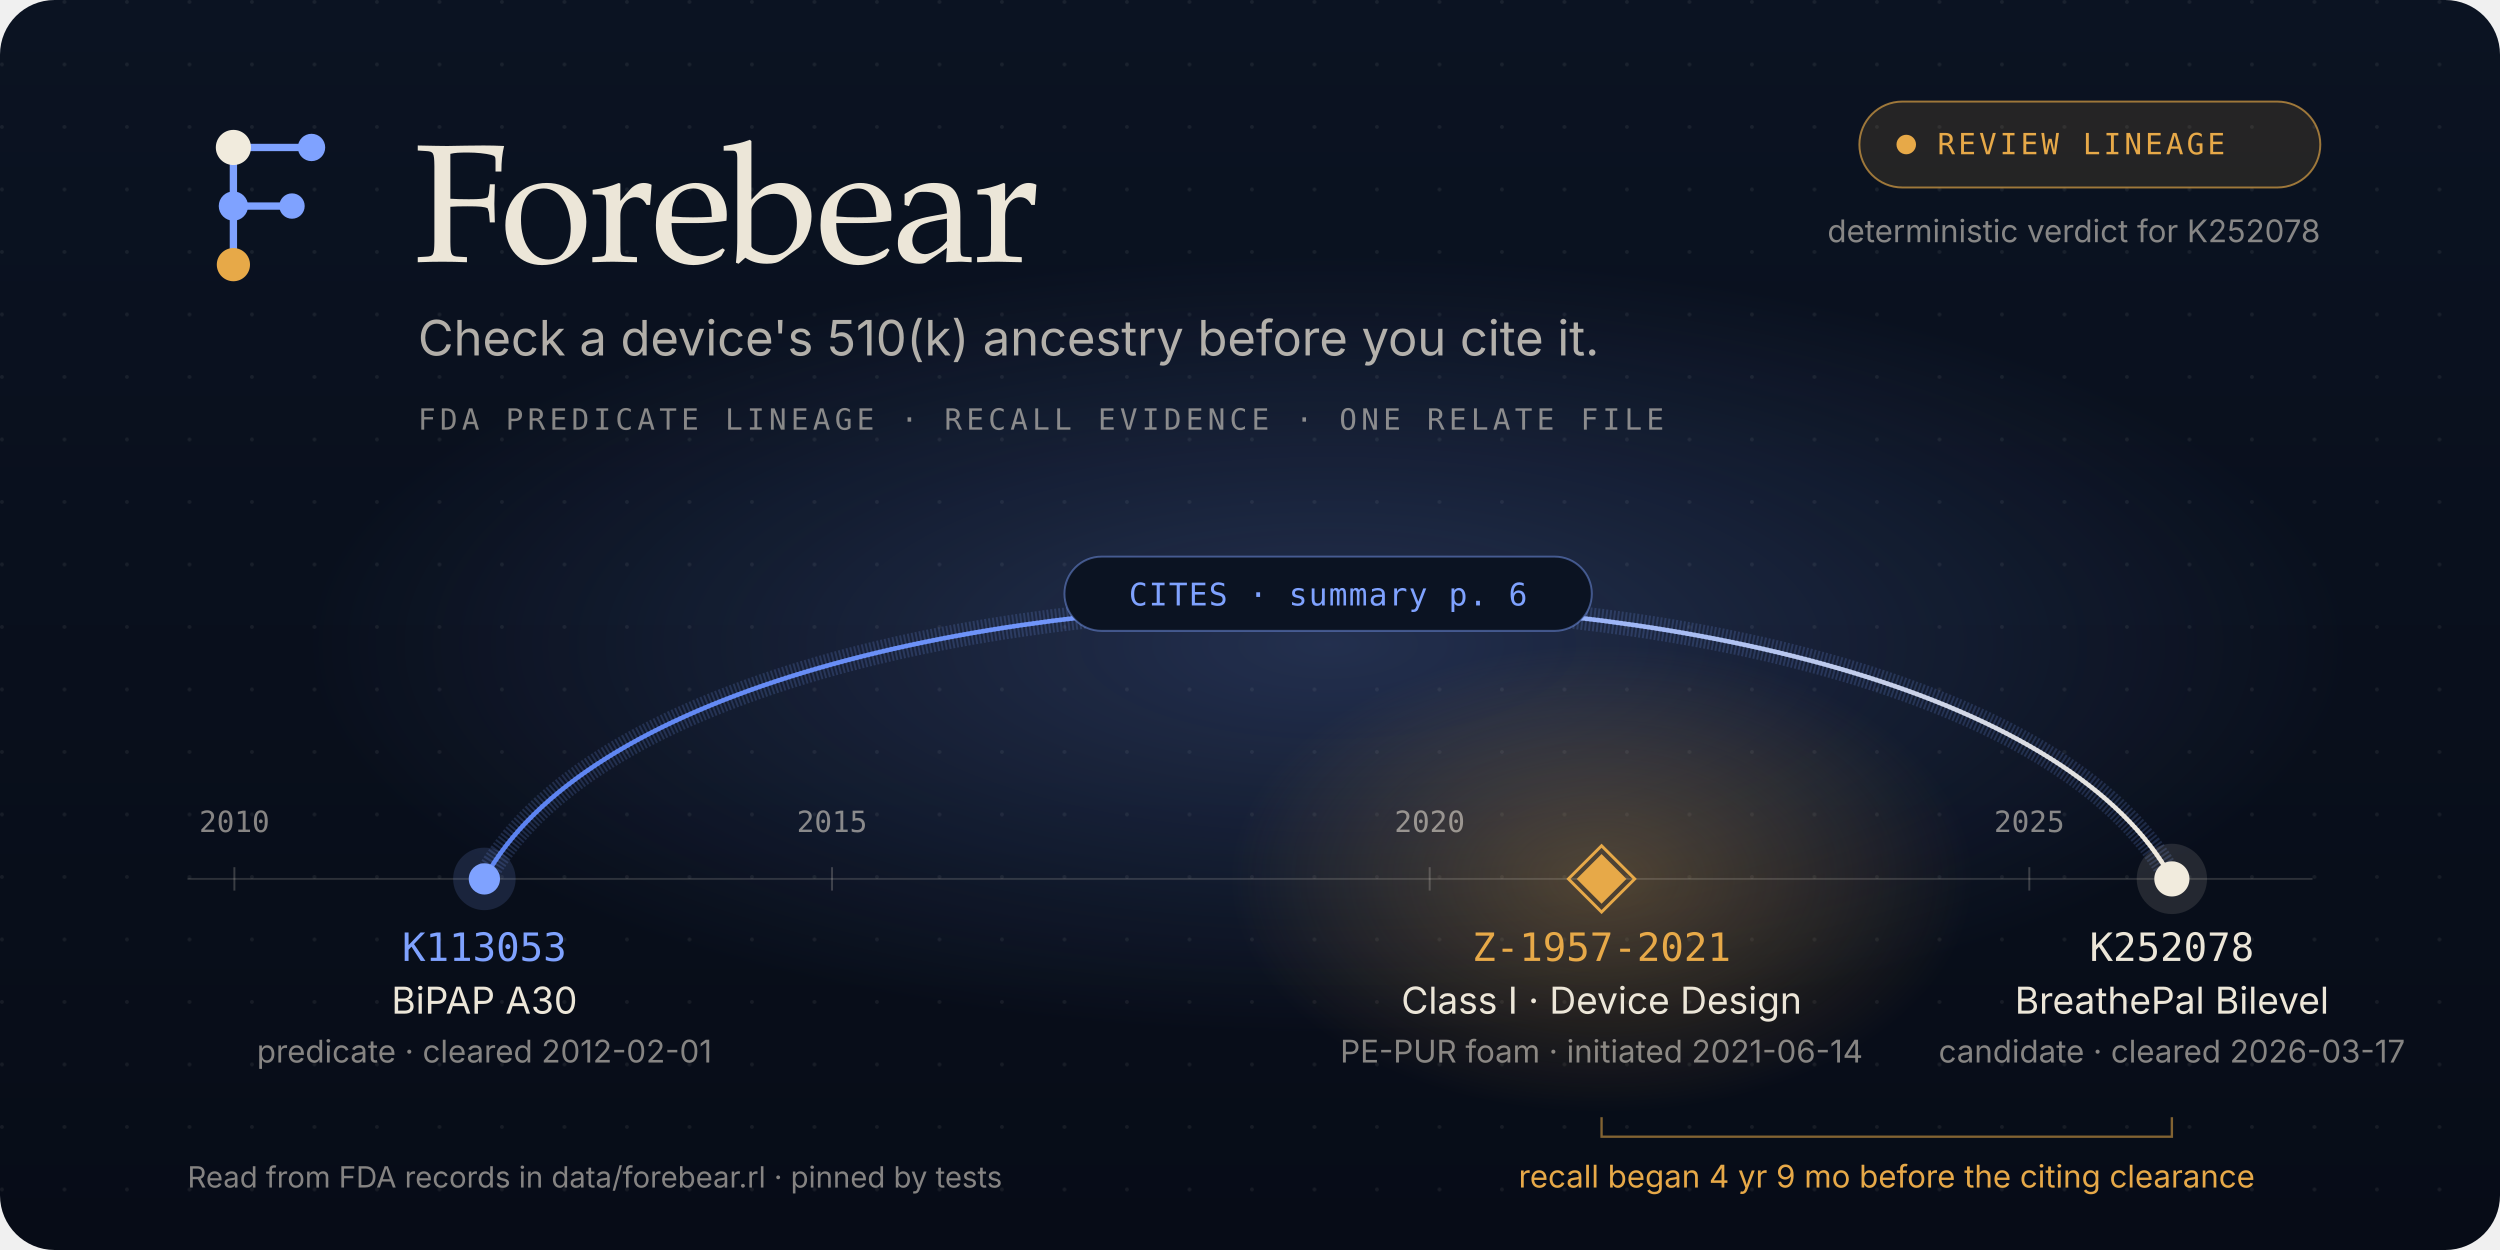
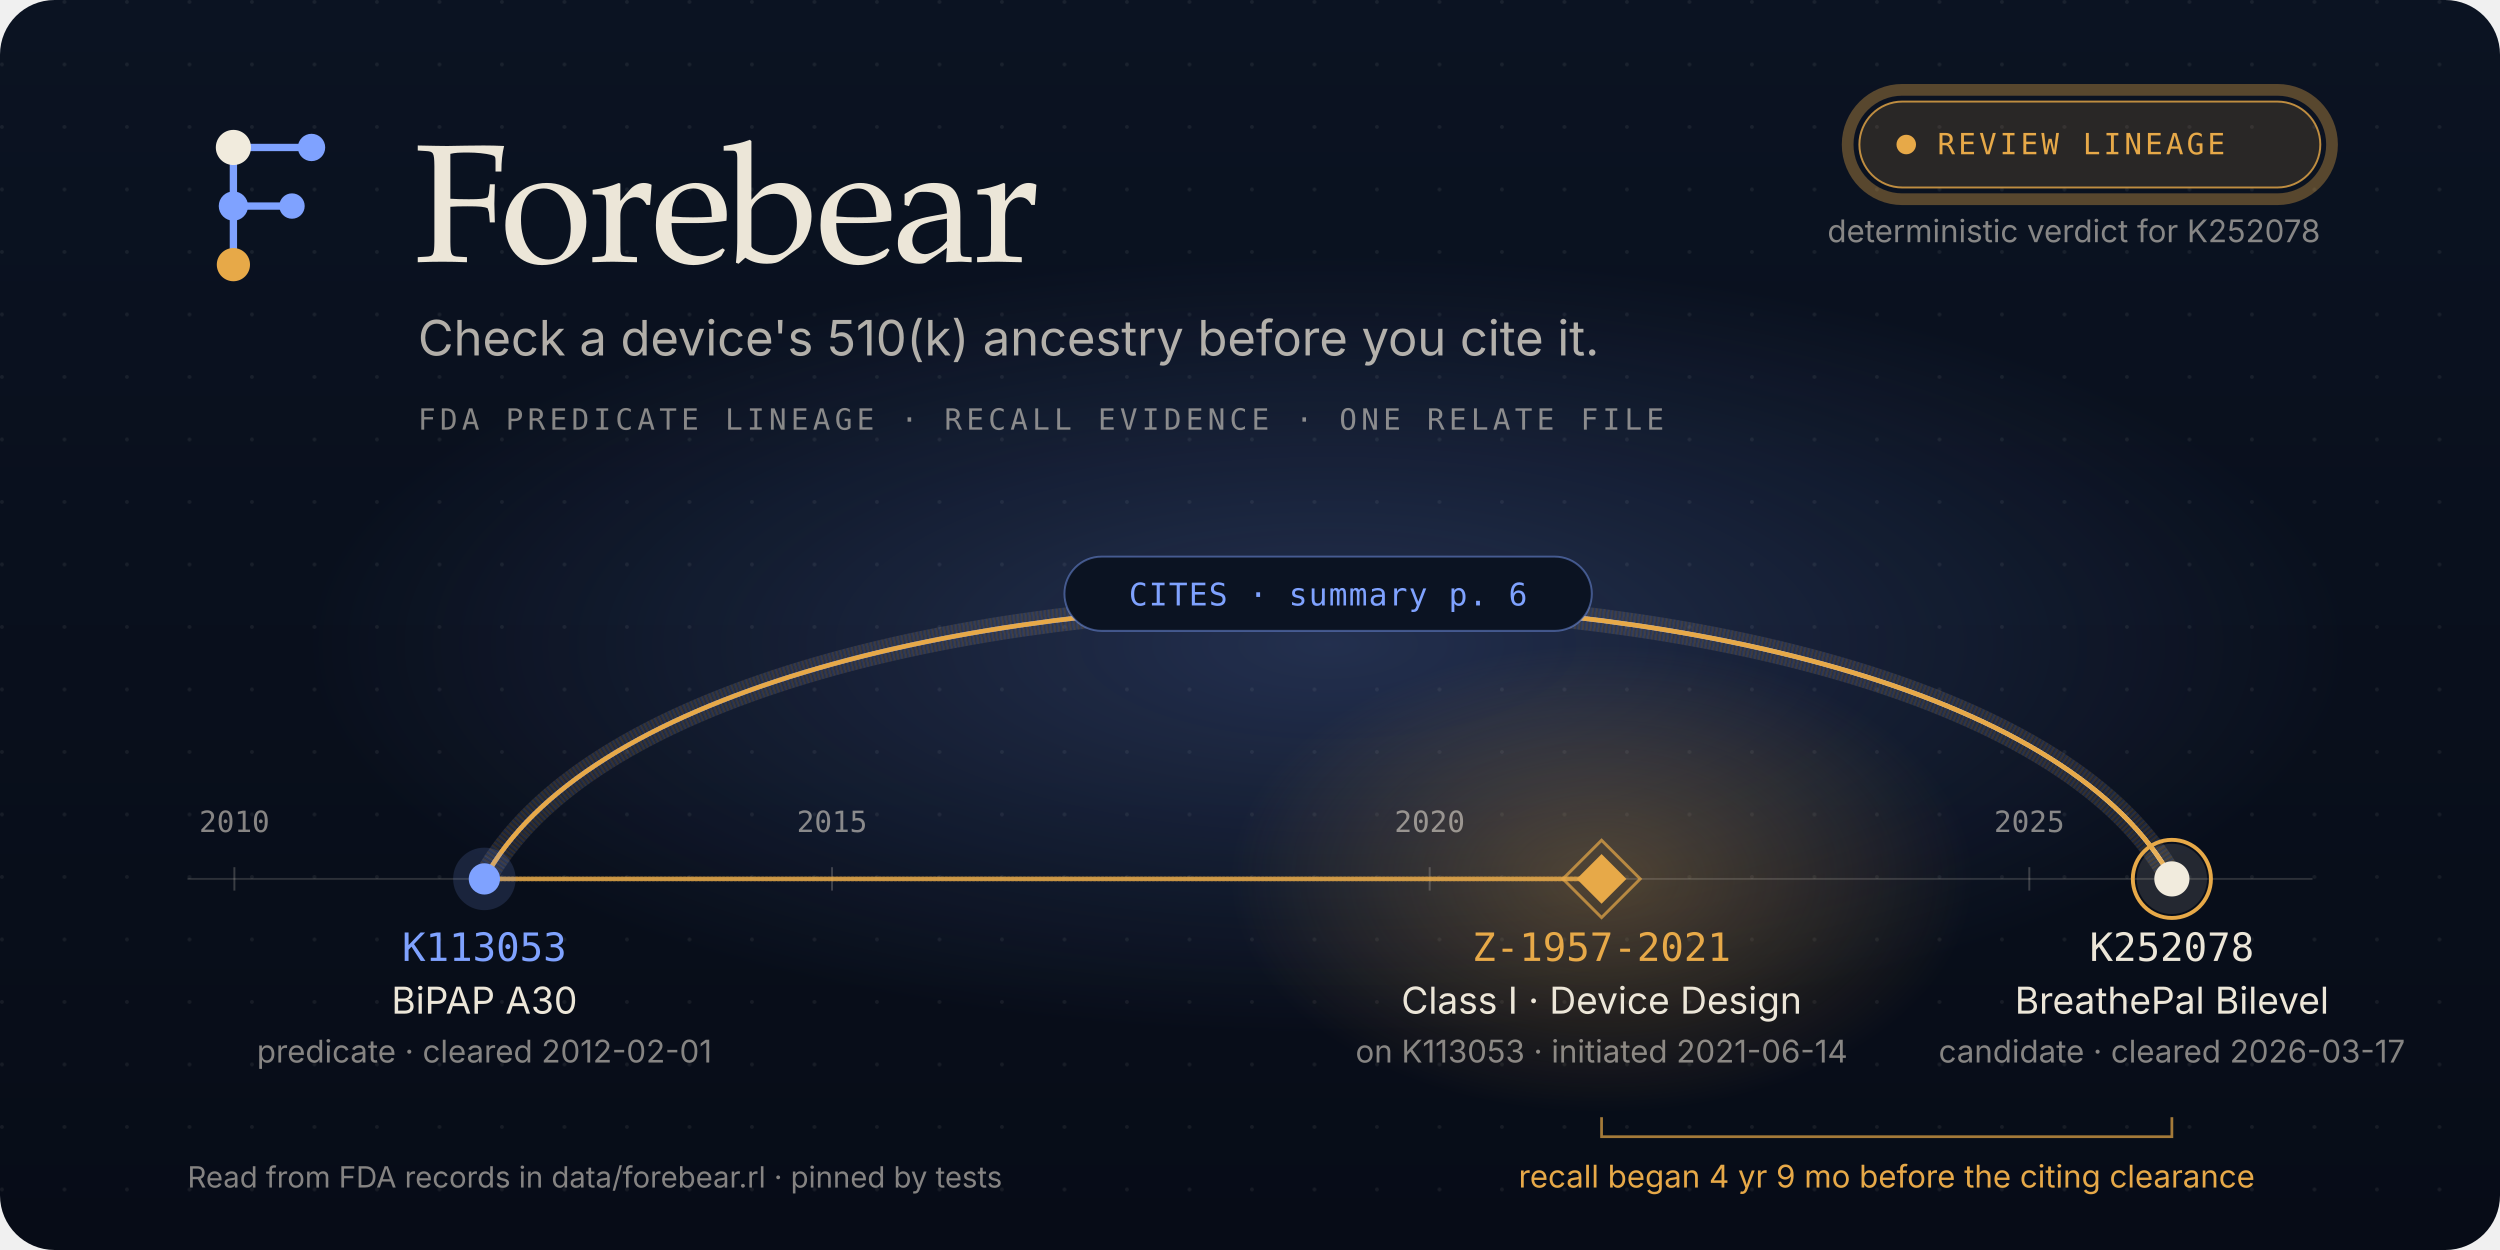
<svg xmlns="http://www.w3.org/2000/svg" viewBox="0 0 1280 640" width="1280" height="640" role="img" aria-labelledby="t d">
  <defs>
    <linearGradient id="bg" x1="0" y1="0" x2="0" y2="1">
      <stop offset="0" stop-color="#0b1322" />
      <stop offset="1" stop-color="#070c17" />
    </linearGradient>
    <radialGradient id="glowBlue" cx="0.5" cy="0.5" r="0.5">
      <stop offset="0" stop-color="#7fa2ff" stop-opacity="0.22" />
      <stop offset="1" stop-color="#7fa2ff" stop-opacity="0" />
    </radialGradient>
    <radialGradient id="glowAmber" cx="0.5" cy="0.5" r="0.5">
      <stop offset="0" stop-color="#e7a948" stop-opacity="0.30" />
      <stop offset="1" stop-color="#e7a948" stop-opacity="0" />
    </radialGradient>
    <linearGradient id="thread" x1="1112" y1="0" x2="248" y2="0" gradientUnits="userSpaceOnUse">
      <stop offset="0" stop-color="#f1ebdd" />
      <stop offset="0.45" stop-color="#7fa2ff" />
      <stop offset="1" stop-color="#5b82f0" />
    </linearGradient>
    <pattern id="dots" width="32" height="32" patternUnits="userSpaceOnUse">
      <circle cx="1" cy="1" r="1" fill="#ece6d8" fill-opacity="0.07" />
    </pattern>
    <clipPath id="card">
      <rect width="1280" height="640" rx="28" />
    </clipPath>
  </defs>
  <style>
    .serif { font-family: "Newsreader", "Iowan Old Style", "Palatino Linotype", Palatino, Georgia, serif; }
    .sans  { font-family: "Inter", "Segoe UI", -apple-system, system-ui, Helvetica, Arial, sans-serif; }
    .mono  { font-family: ui-monospace, "SFMono-Regular", "Cascadia Mono", Consolas, monospace; }
    .ink   { fill: #ece6d8; }
    .ink2  { fill: #ece6d8; fill-opacity: 0.74; }
    .ink3  { fill: #ece6d8; fill-opacity: 0.55; }
    .amber { fill: #e7a948; }
    .blue  { fill: #7fa2ff; }
-     .thread { stroke-dasharray: 1; stroke-dashoffset: 0; animation: draw 2.4s cubic-bezier(0.65, 0, 0.35, 1) 0.5s both; }
-     .late  { animation: rise 0.9s cubic-bezier(0.16, 1, 0.3, 1) 2.6s both; }
-     .later { animation: rise 0.9s cubic-bezier(0.16, 1, 0.3, 1) 3.1s both; }
-     .halo  { transform-origin: 820px 450px; animation: pulse 3.2s ease-in-out 3s infinite; }
-     @keyframes draw  { from { stroke-dashoffset: 1; } to { stroke-dashoffset: 0; } }
-     @keyframes rise  { from { opacity: 0; transform: translateY(8px); } to { opacity: 1; transform: none; } }
-     @keyframes pulse { 0%, 100% { opacity: 0.35; transform: scale(1); } 50% { opacity: 1; transform: scale(1.35); } }
-     @media (prefers-reduced-motion: reduce) { .thread, .late, .later, .halo { animation: none; } }
+     /* One 12 s loop. Base styles are the final frame, so reduced motion shows the whole story at rest.
+        Story: BreathePal cites K113053, FDA attaches a Class I design recall to K113053, the signal flows
+        back up the citation to BreathePal, verdict. Nothing is hidden on any frame; motion only adds emphasis. */
+     .cite, .link, .inherit { stroke-dasharray: 1; }
+     .cite-comet, .link-comet, .inherit-comet { stroke-dasharray: 0.05 3; opacity: 0; }
+     .cand-ping, .pred-ping, .recall-wave, .recall-wave2, .cand-amber { opacity: 0; }
+     .cand-ping, .cand-amber { transform-origin: 1112px 450px; }
+     .pred-ping { transform-origin: 248px 450px; }
+     .diamond, .recall-wave, .recall-wave2 { transform-origin: 820px 450px; }
+     .verdict, .verdict-glow { transform-origin: 1070px 74px; }
+     .cite { animation: citeDraw 12s linear infinite; }
+     .cite-comet { animation: citeComet 12s linear infinite; }
+     .cite-label { animation: citeLabel 12s linear infinite; }
+     .cand-ping { animation: candPing 12s linear infinite; }
+     .pred-ping { animation: predPing 12s linear infinite; }
+     .link { animation: linkDraw 12s linear infinite; }
+     .link-comet { animation: linkComet 12s linear infinite; }
+     .diamond { animation: diamondPop 12s linear infinite; }
+     .recall-wave { animation: recallWave 12s linear infinite; }
+     .recall-wave2 { animation: recallWave2 12s linear infinite; }
+     .recall-label { animation: recallLabel 12s linear infinite; }
+     .inherit { animation: inheritDraw 12s linear infinite; }
+     .inherit-comet { animation: inheritComet 12s linear infinite; }
+     .cand-amber { animation: candAmber 12s linear infinite; }
+     .cand-halo { animation: candHalo 12s linear infinite; }
+     .gap { animation: gapLabel 12s linear infinite; }
+     .verdict { animation: verdict 12s linear infinite; }
+     .verdict-glow { animation: verdictGlow 12s linear infinite; }
+     @keyframes citeDraw { 0%, 4% { stroke-dashoffset: 1; opacity: 1; } 22%, 89% { stroke-dashoffset: 0; opacity: 1; } 96% { stroke-dashoffset: 0; opacity: 0; } 100% { stroke-dashoffset: 1; opacity: 0; } }
+     @keyframes citeComet { 0%, 4% { stroke-dashoffset: 0.05; opacity: 0; } 4.5% { opacity: 1; } 22% { stroke-dashoffset: -0.97; opacity: 1; } 24%, 100% { stroke-dashoffset: -0.97; opacity: 0; } }
+     @keyframes citeLabel { 0%, 15% { opacity: 0.28; } 19%, 89% { opacity: 1; } 96%, 100% { opacity: 0.28; } }
+     @keyframes candPing { 0%, 0% { transform: scale(1); opacity: 0; } 0.5% { opacity: 0.9; } 11%, 100% { transform: scale(4.2); opacity: 0; } }
+     @keyframes predPing { 0%, 22% { transform: scale(1); opacity: 0; } 22.5% { opacity: 0.9; } 33%, 100% { transform: scale(4.2); opacity: 0; } }
+     @keyframes linkDraw { 0%, 28% { stroke-dashoffset: 1; opacity: 1; } 40%, 89% { stroke-dashoffset: 0; opacity: 1; } 96% { stroke-dashoffset: 0; opacity: 0; } 100% { stroke-dashoffset: 1; opacity: 0; } }
+     @keyframes linkComet { 0%, 28% { stroke-dashoffset: 0.05; opacity: 0; } 28.5% { opacity: 1; } 40% { stroke-dashoffset: -0.97; opacity: 1; } 42%, 100% { stroke-dashoffset: -0.97; opacity: 0; } }
+     @keyframes diamondPop { 0%, 40% { transform: scale(0.55); opacity: 0.35; } 43% { transform: scale(1.45); opacity: 1; } 47%, 89% { transform: scale(1); opacity: 1; } 96%, 100% { transform: scale(0.55); opacity: 0.35; } }
+     @keyframes recallWave { 0%, 40% { transform: scale(1); opacity: 0; } 40.5% { opacity: 0.9; } 51%, 100% { transform: scale(4.2); opacity: 0; } }
+     @keyframes recallWave2 { 0%, 43% { transform: scale(1); opacity: 0; } 43.5% { opacity: 0.9; } 54%, 100% { transform: scale(4.2); opacity: 0; } }
+     @keyframes recallLabel { 0%, 40% { opacity: 0.28; } 44%, 89% { opacity: 1; } 96%, 100% { opacity: 0.28; } }
+     @keyframes inheritDraw { 0%, 48% { stroke-dashoffset: 1; opacity: 1; } 62%, 89% { stroke-dashoffset: 0; opacity: 1; } 96% { stroke-dashoffset: 0; opacity: 0; } 100% { stroke-dashoffset: 1; opacity: 0; } }
+     @keyframes inheritComet { 0%, 48% { stroke-dashoffset: 0.05; opacity: 0; } 48.5% { opacity: 1; } 62% { stroke-dashoffset: -0.97; opacity: 1; } 64%, 100% { stroke-dashoffset: -0.97; opacity: 0; } }
+     @keyframes candAmber { 0%, 62% { transform: scale(1); opacity: 0; } 62.5% { opacity: 0.9; } 73%, 100% { transform: scale(4.2); opacity: 0; } }
+     @keyframes candHalo { 0%, 62% { opacity: 0; } 66%, 89% { opacity: 1; } 96%, 100% { opacity: 0; } }
+     @keyframes gapLabel { 0%, 63% { opacity: 0.12; } 67%, 89% { opacity: 1; } 96%, 100% { opacity: 0.12; } }
+     @keyframes verdict { 0%, 66% { opacity: 0.28; transform: scale(0.96); } 69% { opacity: 1; transform: scale(1.06); } 72%, 89% { opacity: 1; transform: scale(1); } 96%, 100% { opacity: 0.28; transform: scale(0.96); } }
+     @keyframes verdictGlow { 0%, 66% { opacity: 0; } 70% { opacity: 0.9; } 78% { opacity: 0.35; } 84% { opacity: 0.7; } 89% { opacity: 0.35; } 96%, 100% { opacity: 0; } }
+     @media (prefers-reduced-motion: reduce) {
+       .cite, .link, .inherit, .cite-label, .diamond, .recall-label, .cand-halo, .gap, .verdict { animation: none; }
+       .cite-comet, .link-comet, .inherit-comet, .cand-ping, .pred-ping, .recall-wave, .recall-wave2, .cand-amber, .verdict-glow { animation: none; opacity: 0; }
+     }
  </style>
  <g clip-path="url(#card)">
    <rect width="1280" height="640" fill="url(#bg)" />
    <rect width="1280" height="640" fill="url(#dots)" />
    <ellipse cx="680" cy="330" rx="520" ry="200" fill="url(#glowBlue)" />
    <ellipse cx="820" cy="450" rx="190" ry="120" fill="url(#glowAmber)" />
    <g transform="translate(92 58) scale(2.5)" stroke-linecap="round">
      <g stroke="#7fa2ff" stroke-width="1.5">
        <line x1="11" y1="7" x2="27" y2="7" />
        <line x1="11" y1="7" x2="11" y2="19" />
        <line x1="11" y1="19" x2="23" y2="19" />
        <line x1="11" y1="19" x2="11" y2="31" />
      </g>
      <circle cx="11" cy="7" r="3.6" fill="#f1ebdd" />
      <circle cx="27" cy="7" r="2.8" fill="#7fa2ff" />
      <circle cx="11" cy="19" r="3.0" fill="#7fa2ff" />
      <circle cx="23" cy="19" r="2.6" fill="#7fa2ff" />
      <circle cx="11" cy="31" r="3.4" fill="#e7a948" />
    </g>
    <text x="212" y="134" class="serif ink" font-size="86" letter-spacing="-1.5">Forebear</text>
    <text x="214" y="182" class="sans ink2" font-size="25">Check a device's 510(k) ancestry before you cite it.</text>
    <text x="214" y="220" class="mono ink3" font-size="15" letter-spacing="2.2">FDA PREDICATE LINEAGE  ·  RECALL EVIDENCE  ·  ONE RELATE FILE</text>
-     <g class="later">
-       <rect x="952" y="52" width="236" height="44" rx="22" fill="#e7a948" fill-opacity="0.12" stroke="#e7a948" stroke-opacity="0.65" />
+     <rect class="verdict-glow" x="946" y="46" width="248" height="56" rx="28" fill="none" stroke="#e7a948" stroke-width="6" stroke-opacity="0.35" />
+     <g class="verdict">
+       <rect x="952" y="52" width="236" height="44" rx="22" fill="#e7a948" fill-opacity="0.14" stroke="#e7a948" stroke-opacity="0.8" />
      <circle cx="976" cy="74" r="5" fill="#e7a948" />
      <text x="992" y="79" class="mono amber" font-size="15" letter-spacing="1.6">REVIEW LINEAGE</text>
      <text x="1188" y="124" text-anchor="end" class="sans ink3" font-size="16">deterministic verdict for K252078</text>
    </g>
    <g class="mono ink3" font-size="15" text-anchor="middle">
      <line x1="96" y1="450" x2="1184" y2="450" stroke="#ece6d8" stroke-opacity="0.16" />
      <g stroke="#ece6d8" stroke-opacity="0.22">
        <line x1="120" y1="444" x2="120" y2="456" />
        <line x1="426" y1="444" x2="426" y2="456" />
        <line x1="732" y1="444" x2="732" y2="456" />
        <line x1="1039" y1="444" x2="1039" y2="456" />
      </g>
      <text x="120" y="426">2010</text>
      <text x="426" y="426">2015</text>
      <text x="732" y="426">2020</text>
      <text x="1039" y="426">2025</text>
    </g>
-     <path d="M1112 450 C 1010 262, 350 262, 248 450" fill="none" stroke="#7fa2ff" stroke-opacity="0.18" stroke-width="12" class="thread" pathLength="1" />
-     <path d="M1112 450 C 1010 262, 350 262, 248 450" fill="none" stroke="url(#thread)" stroke-width="2.4" stroke-linecap="round" class="thread" pathLength="1" />
-     <g class="late">
+     <path d="M1112 450 C 1010 262, 350 262, 248 450" fill="none" stroke="#7fa2ff" stroke-opacity="0.3" stroke-width="1.6" stroke-dasharray="3 7" />
+     <path class="cite" d="M1112 450 C 1010 262, 350 262, 248 450" pathLength="1" fill="none" stroke="#7fa2ff" stroke-opacity="0.16" stroke-width="12" />
+     <path class="cite" d="M1112 450 C 1010 262, 350 262, 248 450" pathLength="1" fill="none" stroke="url(#thread)" stroke-width="2.4" stroke-linecap="round" />
+     <path class="cite-comet" d="M1112 450 C 1010 262, 350 262, 248 450" pathLength="1" fill="none" stroke="#ffffff" stroke-width="5" stroke-linecap="round" />
+     <path class="link" d="M248 450 H820" pathLength="1" fill="none" stroke="#e7a948" stroke-opacity="0.85" stroke-width="2.4" stroke-linecap="round" />
+     <path class="link-comet" d="M248 450 H820" pathLength="1" fill="none" stroke="#fff3da" stroke-width="5" stroke-linecap="round" />
+     <path class="inherit" d="M248 450 C 350 262, 1010 262, 1112 450" pathLength="1" fill="none" stroke="#e7a948" stroke-opacity="0.18" stroke-width="12" />
+     <path class="inherit" d="M248 450 C 350 262, 1010 262, 1112 450" pathLength="1" fill="none" stroke="#e7a948" stroke-width="2.4" stroke-linecap="round" />
+     <path class="inherit-comet" d="M248 450 C 350 262, 1010 262, 1112 450" pathLength="1" fill="none" stroke="#fff3da" stroke-width="5" stroke-linecap="round" />
+     <g class="cite-label">
      <rect x="545" y="285" width="270" height="38" rx="19" fill="#0b1322" stroke="#7fa2ff" stroke-opacity="0.45" />
      <text x="680" y="310" text-anchor="middle" class="mono blue" font-size="16" letter-spacing="0.6">CITES  ·  summary p. 6</text>
    </g>
+     <circle class="pred-ping" cx="248" cy="450" r="10" fill="none" stroke="#7fa2ff" stroke-width="1.5" />
    <circle cx="248" cy="450" r="16" fill="#7fa2ff" fill-opacity="0.15" />
    <circle cx="248" cy="450" r="8" fill="#7fa2ff" />
    <g class="sans" text-anchor="middle">
      <text x="248" y="492" class="mono blue" font-size="20">K113053</text>
      <text x="248" y="519" class="ink" font-size="19">BiPAP A30</text>
      <text x="248" y="544" class="ink3" font-size="16">predicate · cleared 2012-02-01</text>
    </g>
-     <g class="halo">
-       <rect x="808" y="438" width="24" height="24" transform="rotate(45 820 450)" fill="none" stroke="#e7a948" stroke-width="1.5" />
+     <circle class="recall-wave" cx="820" cy="450" r="12" fill="none" stroke="#e7a948" stroke-width="2" />
+     <circle class="recall-wave2" cx="820" cy="450" r="12" fill="none" stroke="#e7a948" stroke-width="1" />
+     <g class="diamond">
+       <rect x="806" y="436" width="28" height="28" transform="rotate(45 820 450)" fill="none" stroke="#e7a948" stroke-width="1.5" stroke-opacity="0.7" />
+       <rect x="811" y="441" width="18" height="18" transform="rotate(45 820 450)" fill="#e7a948" />
    </g>
-     <rect x="811" y="441" width="18" height="18" transform="rotate(45 820 450)" fill="#e7a948" />
-     <g class="sans late" text-anchor="middle">
+     <g class="sans recall-label" text-anchor="middle">
      <text x="820" y="492" class="mono amber" font-size="20">Z-1957-2021</text>
      <text x="820" y="519" class="ink" font-size="19">Class I · Device Design</text>
-       <text x="820" y="544" class="ink3" font-size="16">PE-PUR foam · initiated 2021-06-14</text>
+       <text x="820" y="544" class="ink3" font-size="16">on K113053 · initiated 2021-06-14</text>
    </g>
+     <circle class="cand-ping" cx="1112" cy="450" r="11" fill="none" stroke="#f1ebdd" stroke-width="1.5" />
+     <circle class="cand-amber" cx="1112" cy="450" r="11" fill="none" stroke="#e7a948" stroke-width="2" />
+     <circle class="cand-halo" cx="1112" cy="450" r="20" fill="none" stroke="#e7a948" stroke-width="2" />
    <circle cx="1112" cy="450" r="18" fill="#f1ebdd" fill-opacity="0.12" />
    <circle cx="1112" cy="450" r="9" fill="#f1ebdd" />
    <g class="sans" text-anchor="middle">
      <text x="1112" y="492" class="mono ink" font-size="20">K252078</text>
      <text x="1112" y="519" class="ink" font-size="19">BreathePal Bilevel</text>
      <text x="1112" y="544" class="ink3" font-size="16">candidate · cleared 2026-03-17</text>
    </g>
-     <g class="later">
-       <path d="M820 572 v10 H1112 v-10" fill="none" stroke="#e7a948" stroke-opacity="0.55" stroke-width="1.2" />
+     <g class="gap">
+       <path d="M820 572 v10 H1112 v-10" fill="none" stroke="#e7a948" stroke-opacity="0.7" stroke-width="1.4" />
      <text x="966" y="608" text-anchor="middle" class="sans amber" font-size="16">recall began 4 yr 9 mo before the citing clearance</text>
    </g>
    <text x="96" y="608" class="sans ink3" font-size="15">Read from FDA records in data/forebear.rl · pinned by tests</text>
  </g>
</svg>
